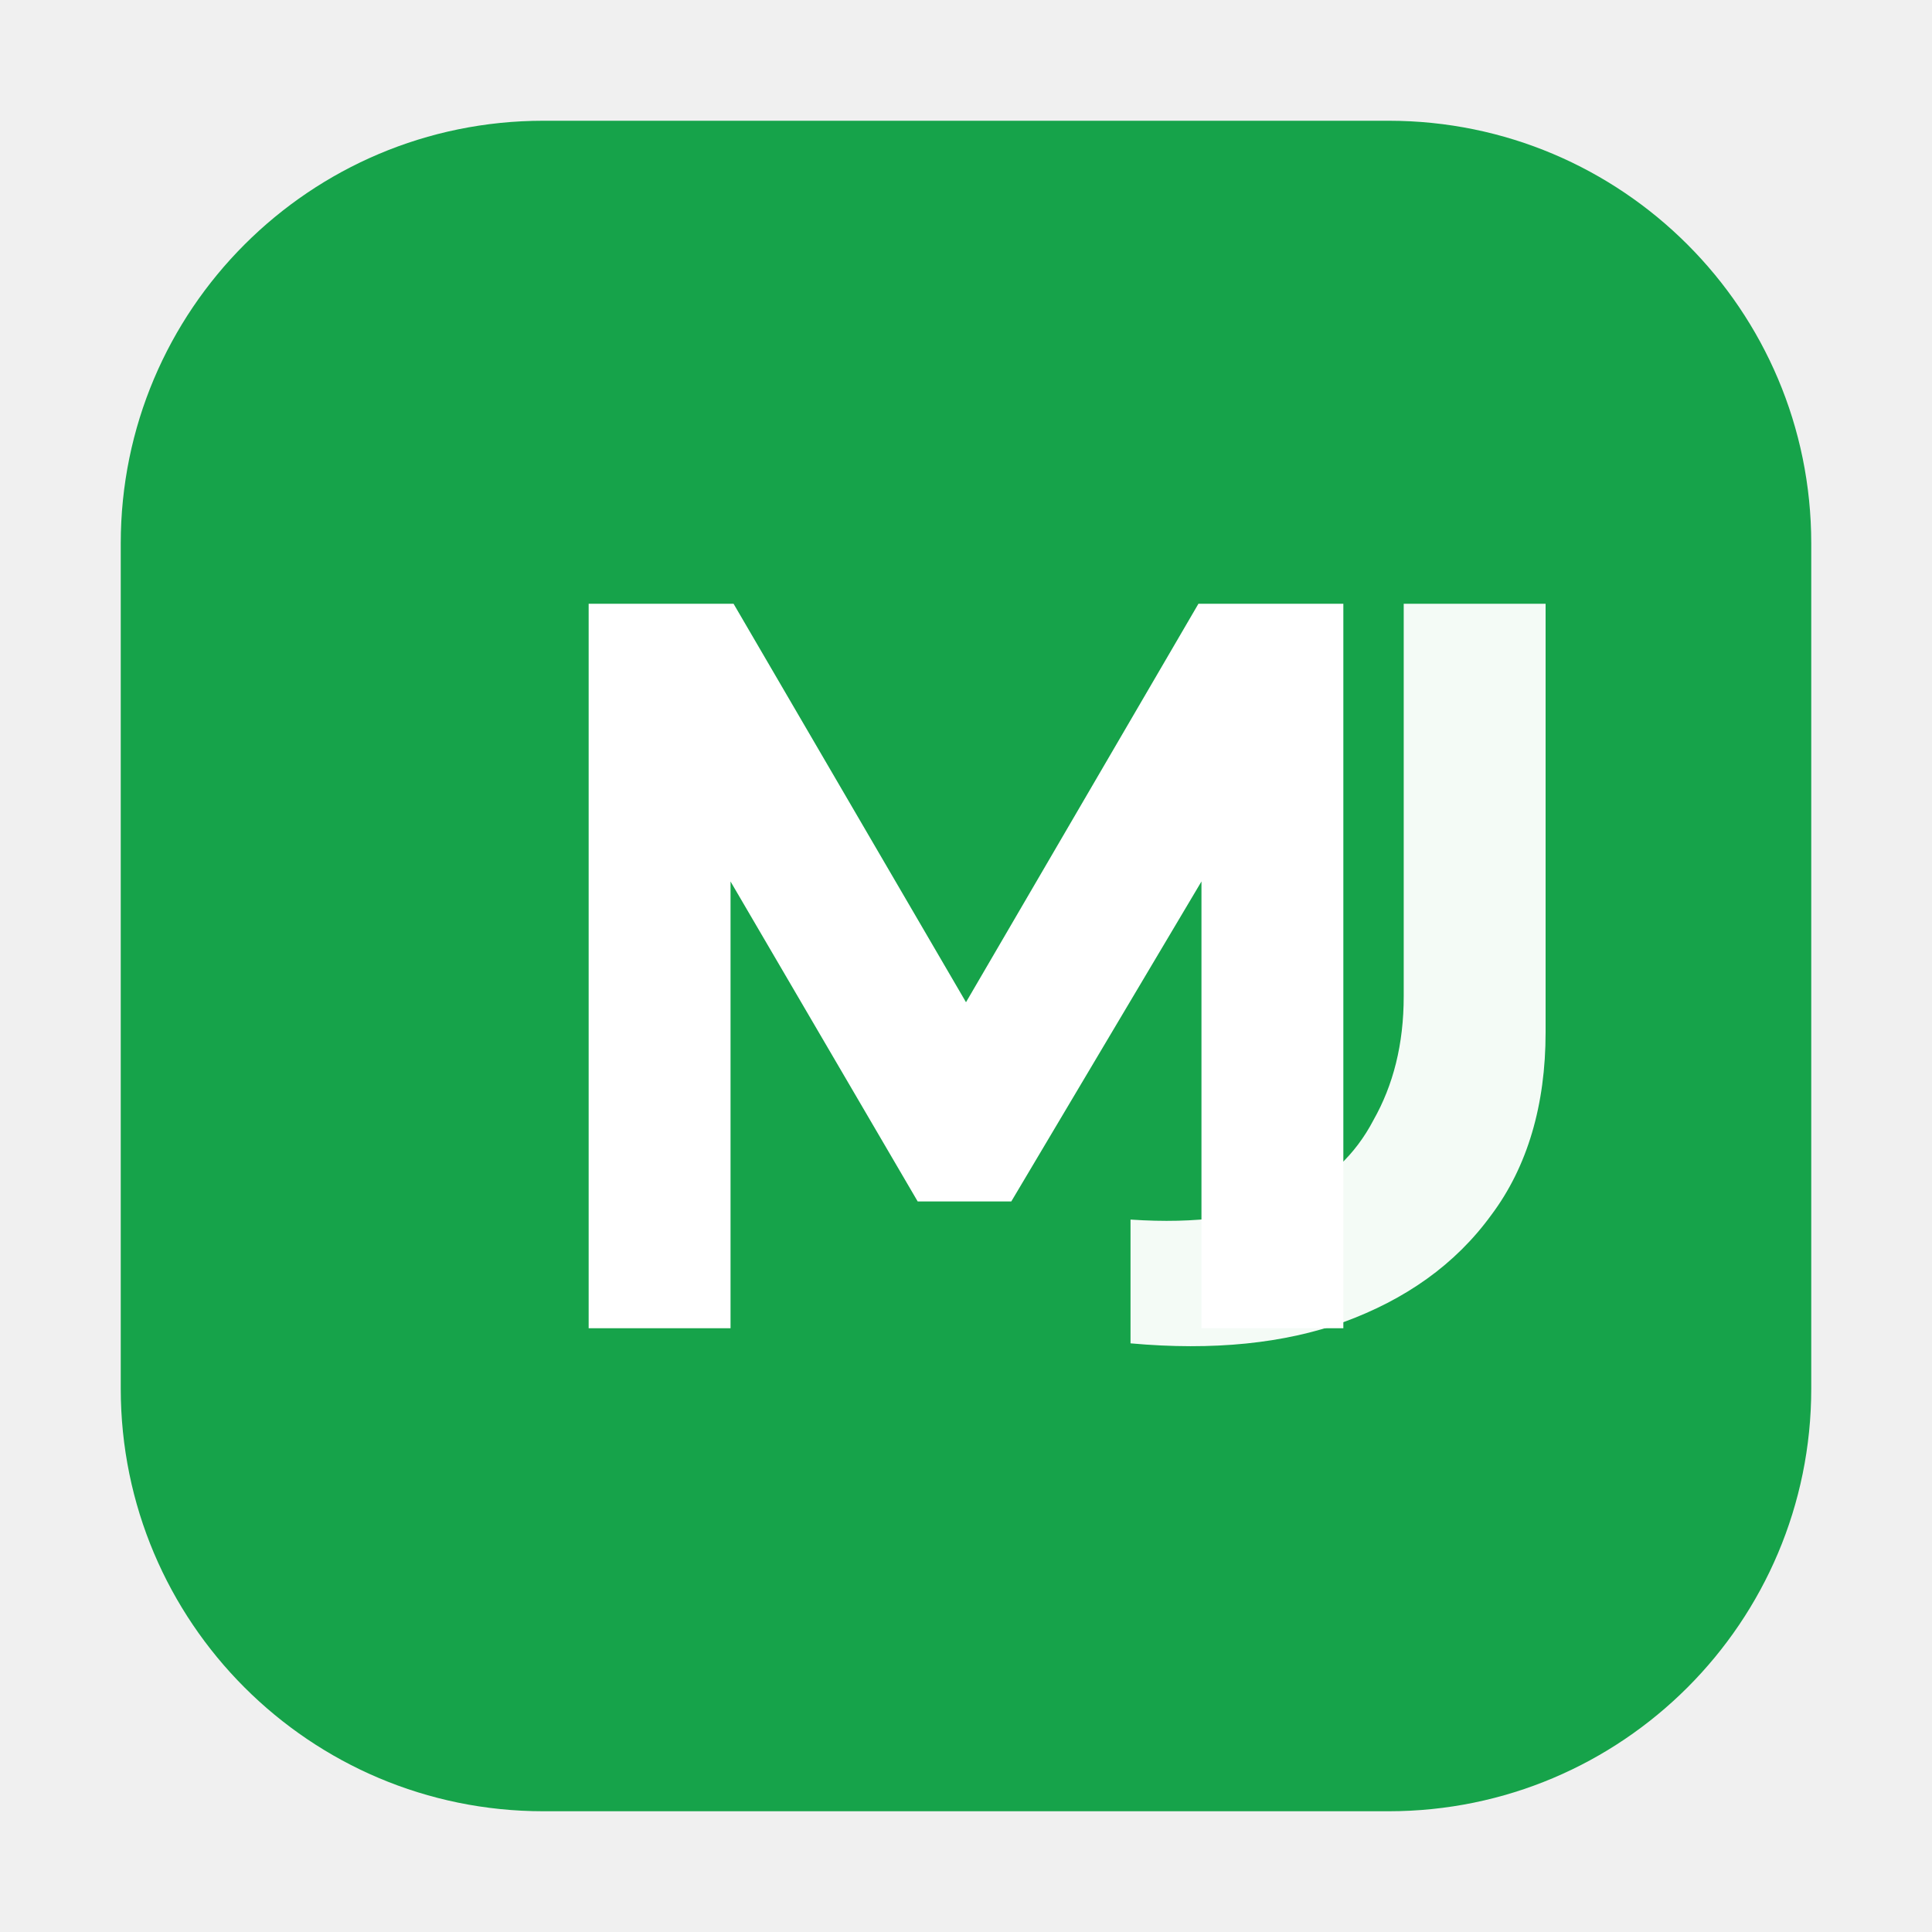
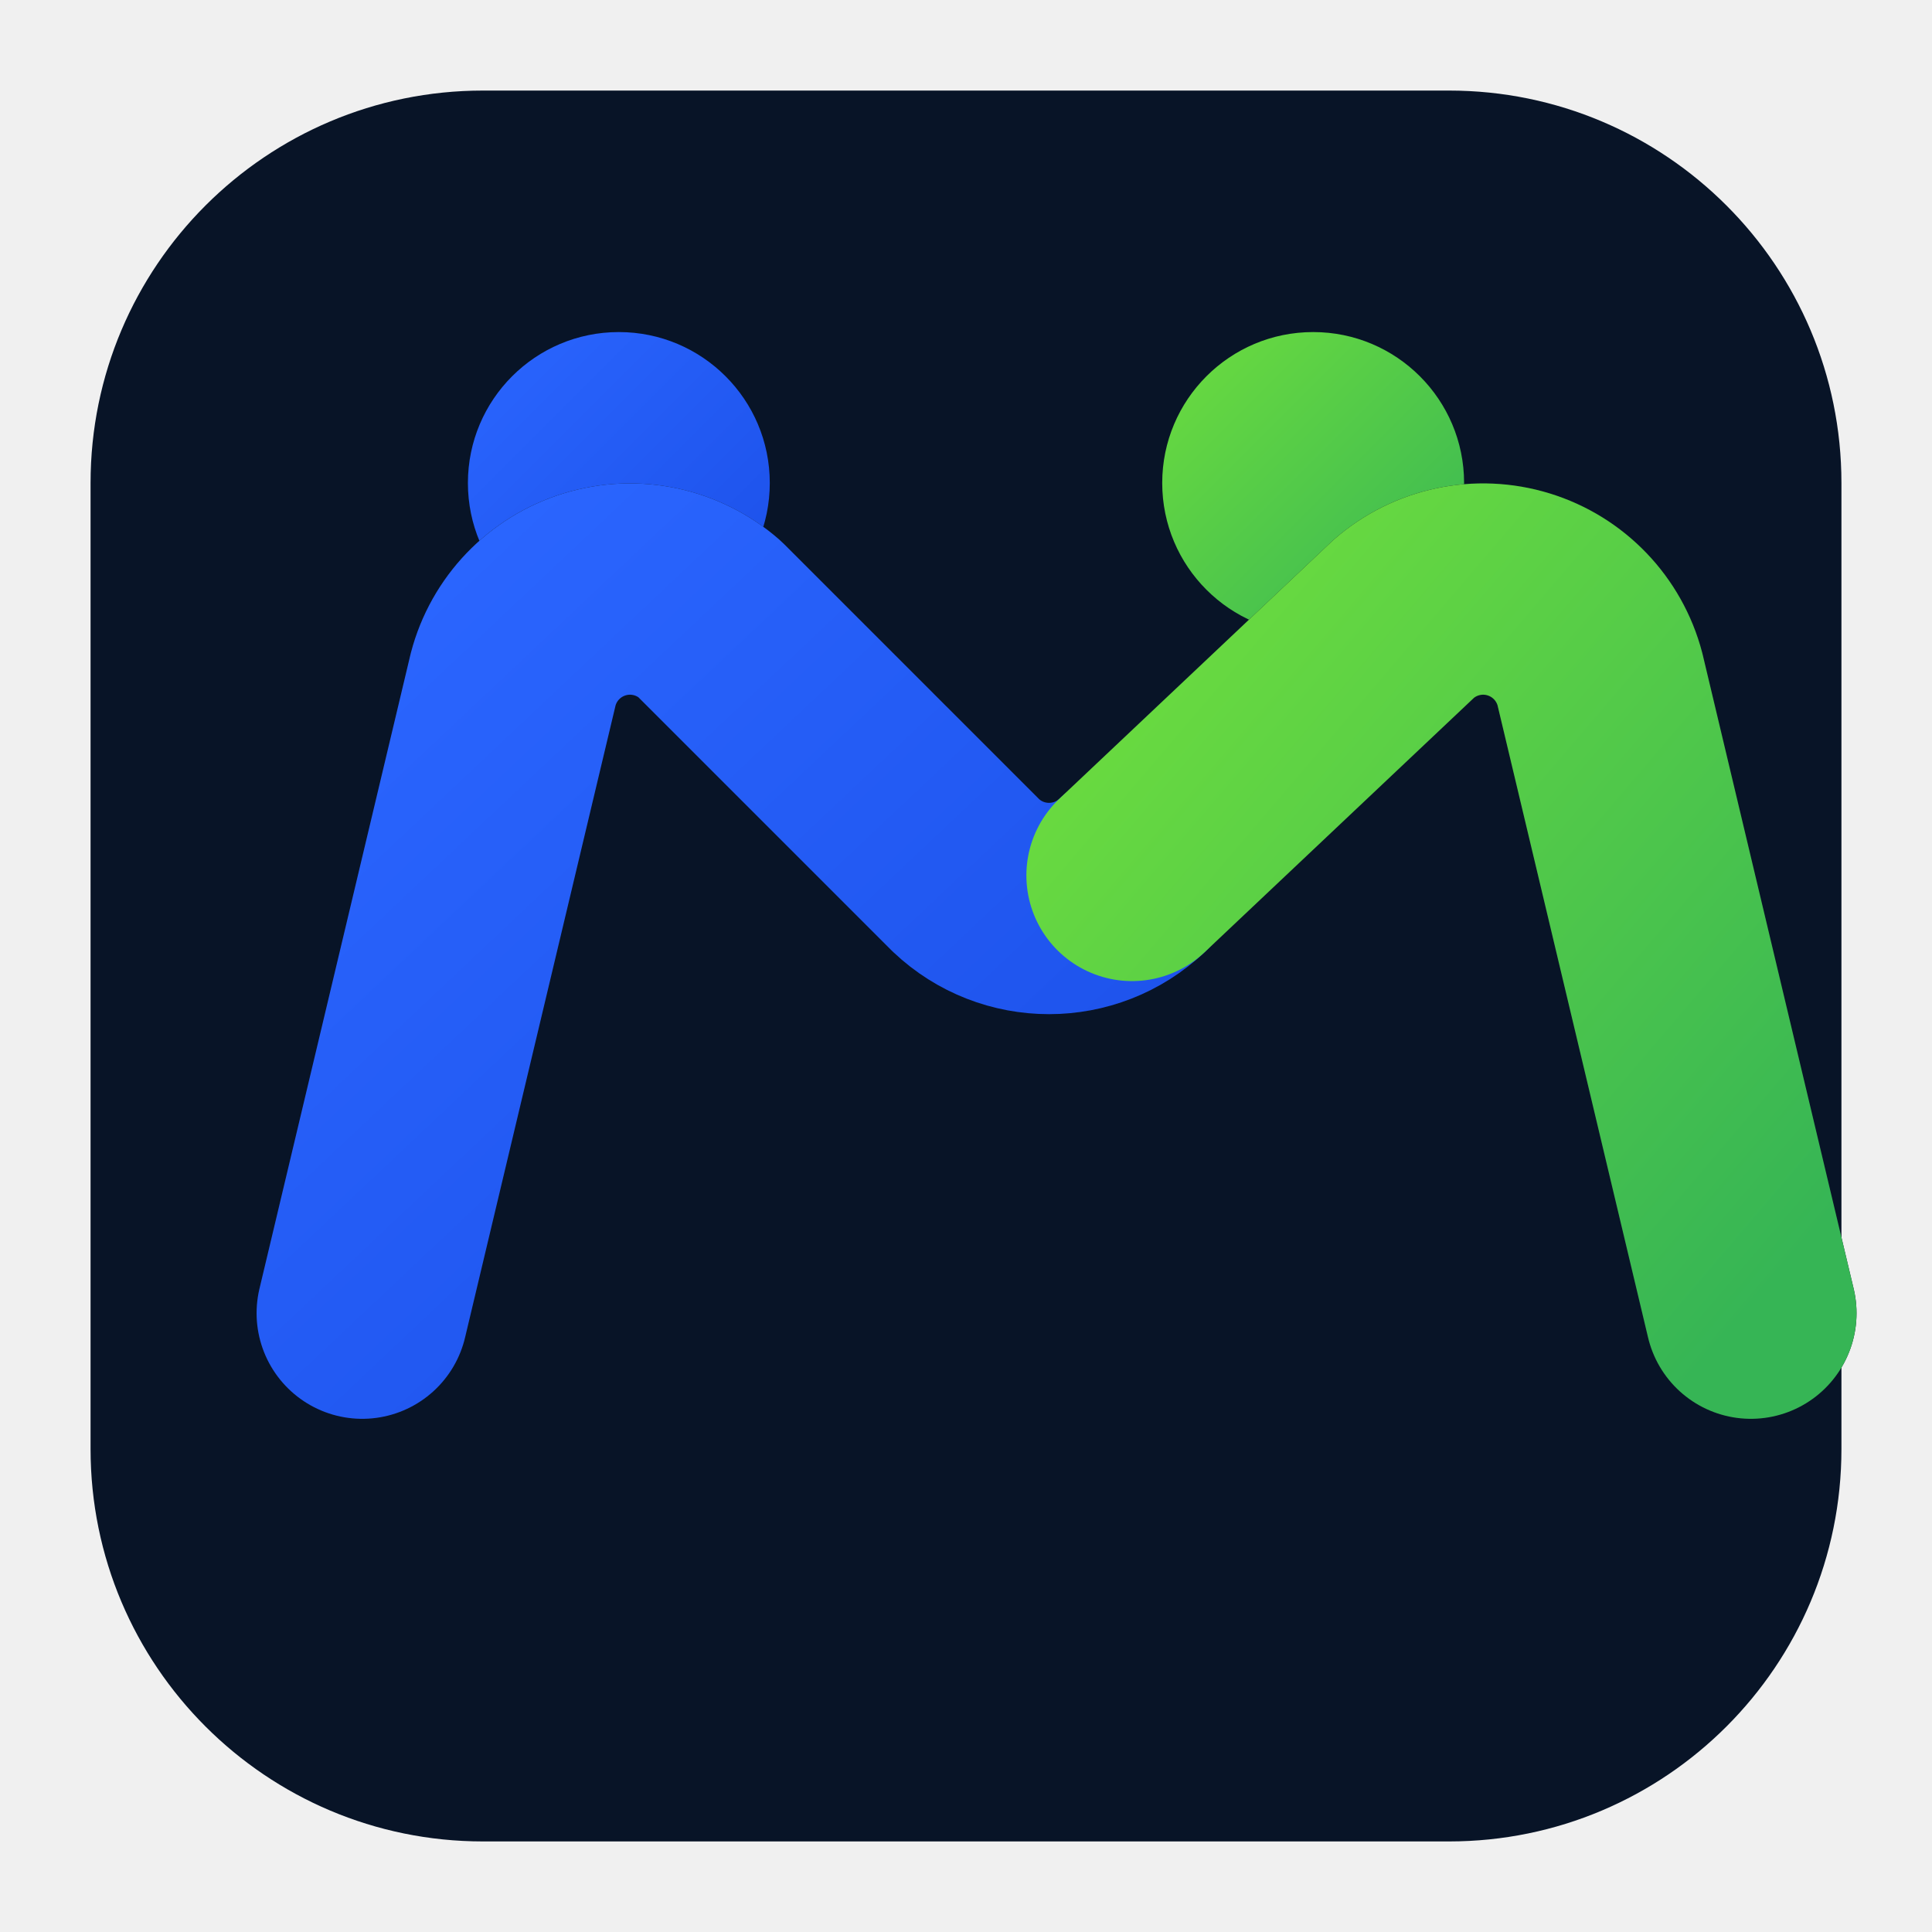
<svg xmlns="http://www.w3.org/2000/svg" width="128" height="128" viewBox="0 0 128 128" role="img" aria-label="MyJob">
-   <rect x="8" y="8" width="112" height="112" rx="28" fill="#16A34A" />
-   <path d="M39 88V40h9.6l15.4 26.4L79.4 40H89v48h-9.4V58.4L67 79.6h-6.2L48.4 58.4V88H39Z" fill="#FFFFFF" />
-   <path d="M93 40h9.4v28.4c0 4.8-1.2 8.9-3.6 12.1-2.4 3.3-5.7 5.6-9.8 7.1-3.9 1.4-8.6 1.9-14.1 1.4v-8.2c4.4.3 7.9-.2 10.6-1.4 2.5-1.2 4.3-2.9 5.5-5.2 1.3-2.3 2-5 2-8.2V40Z" fill="#FFFFFF" opacity="0.95" />
+   <defs>
+     <linearGradient id="left" x1="0" y1="0" x2="1" y2="1">
+       <stop offset="0" stop-color="#2B66FF" />
+       <stop offset="1" stop-color="#1B4FE8" />
+     </linearGradient>
+     <linearGradient id="right" x1="0" y1="0" x2="1" y2="1">
+       <stop offset="0" stop-color="#6DDD3E" />
+       <stop offset="1" stop-color="#36B555" />
+     </linearGradient>
+   </defs>
+   <rect x="6" y="6" width="116" height="116" rx="26" fill="#081427" />
+   <circle cx="41" cy="32" r="10" fill="url(#left)" />
+   <circle cx="87" cy="32" r="10" fill="url(#right)" />
+   <path d="M24 87 34 45a8 8 0 0 1 13-4l17 17a8 8 0 0 0 11 0l18-17a8 8 0 0 1 13 4l10 42" fill="none" stroke-linecap="round" stroke-linejoin="round" stroke-width="14" stroke="#0F172A" />
+   <path d="M24 87 34 45a8 8 0 0 1 13-4l17 17a8 8 0 0 0 11 0" fill="none" stroke-linecap="round" stroke-linejoin="round" stroke-width="14" stroke="url(#left)" />
+   <path d="M75 58 93 41a8 8 0 0 1 13 4l10 42" fill="none" stroke-linecap="round" stroke-linejoin="round" stroke-width="14" stroke="url(#right)" />
</svg>
